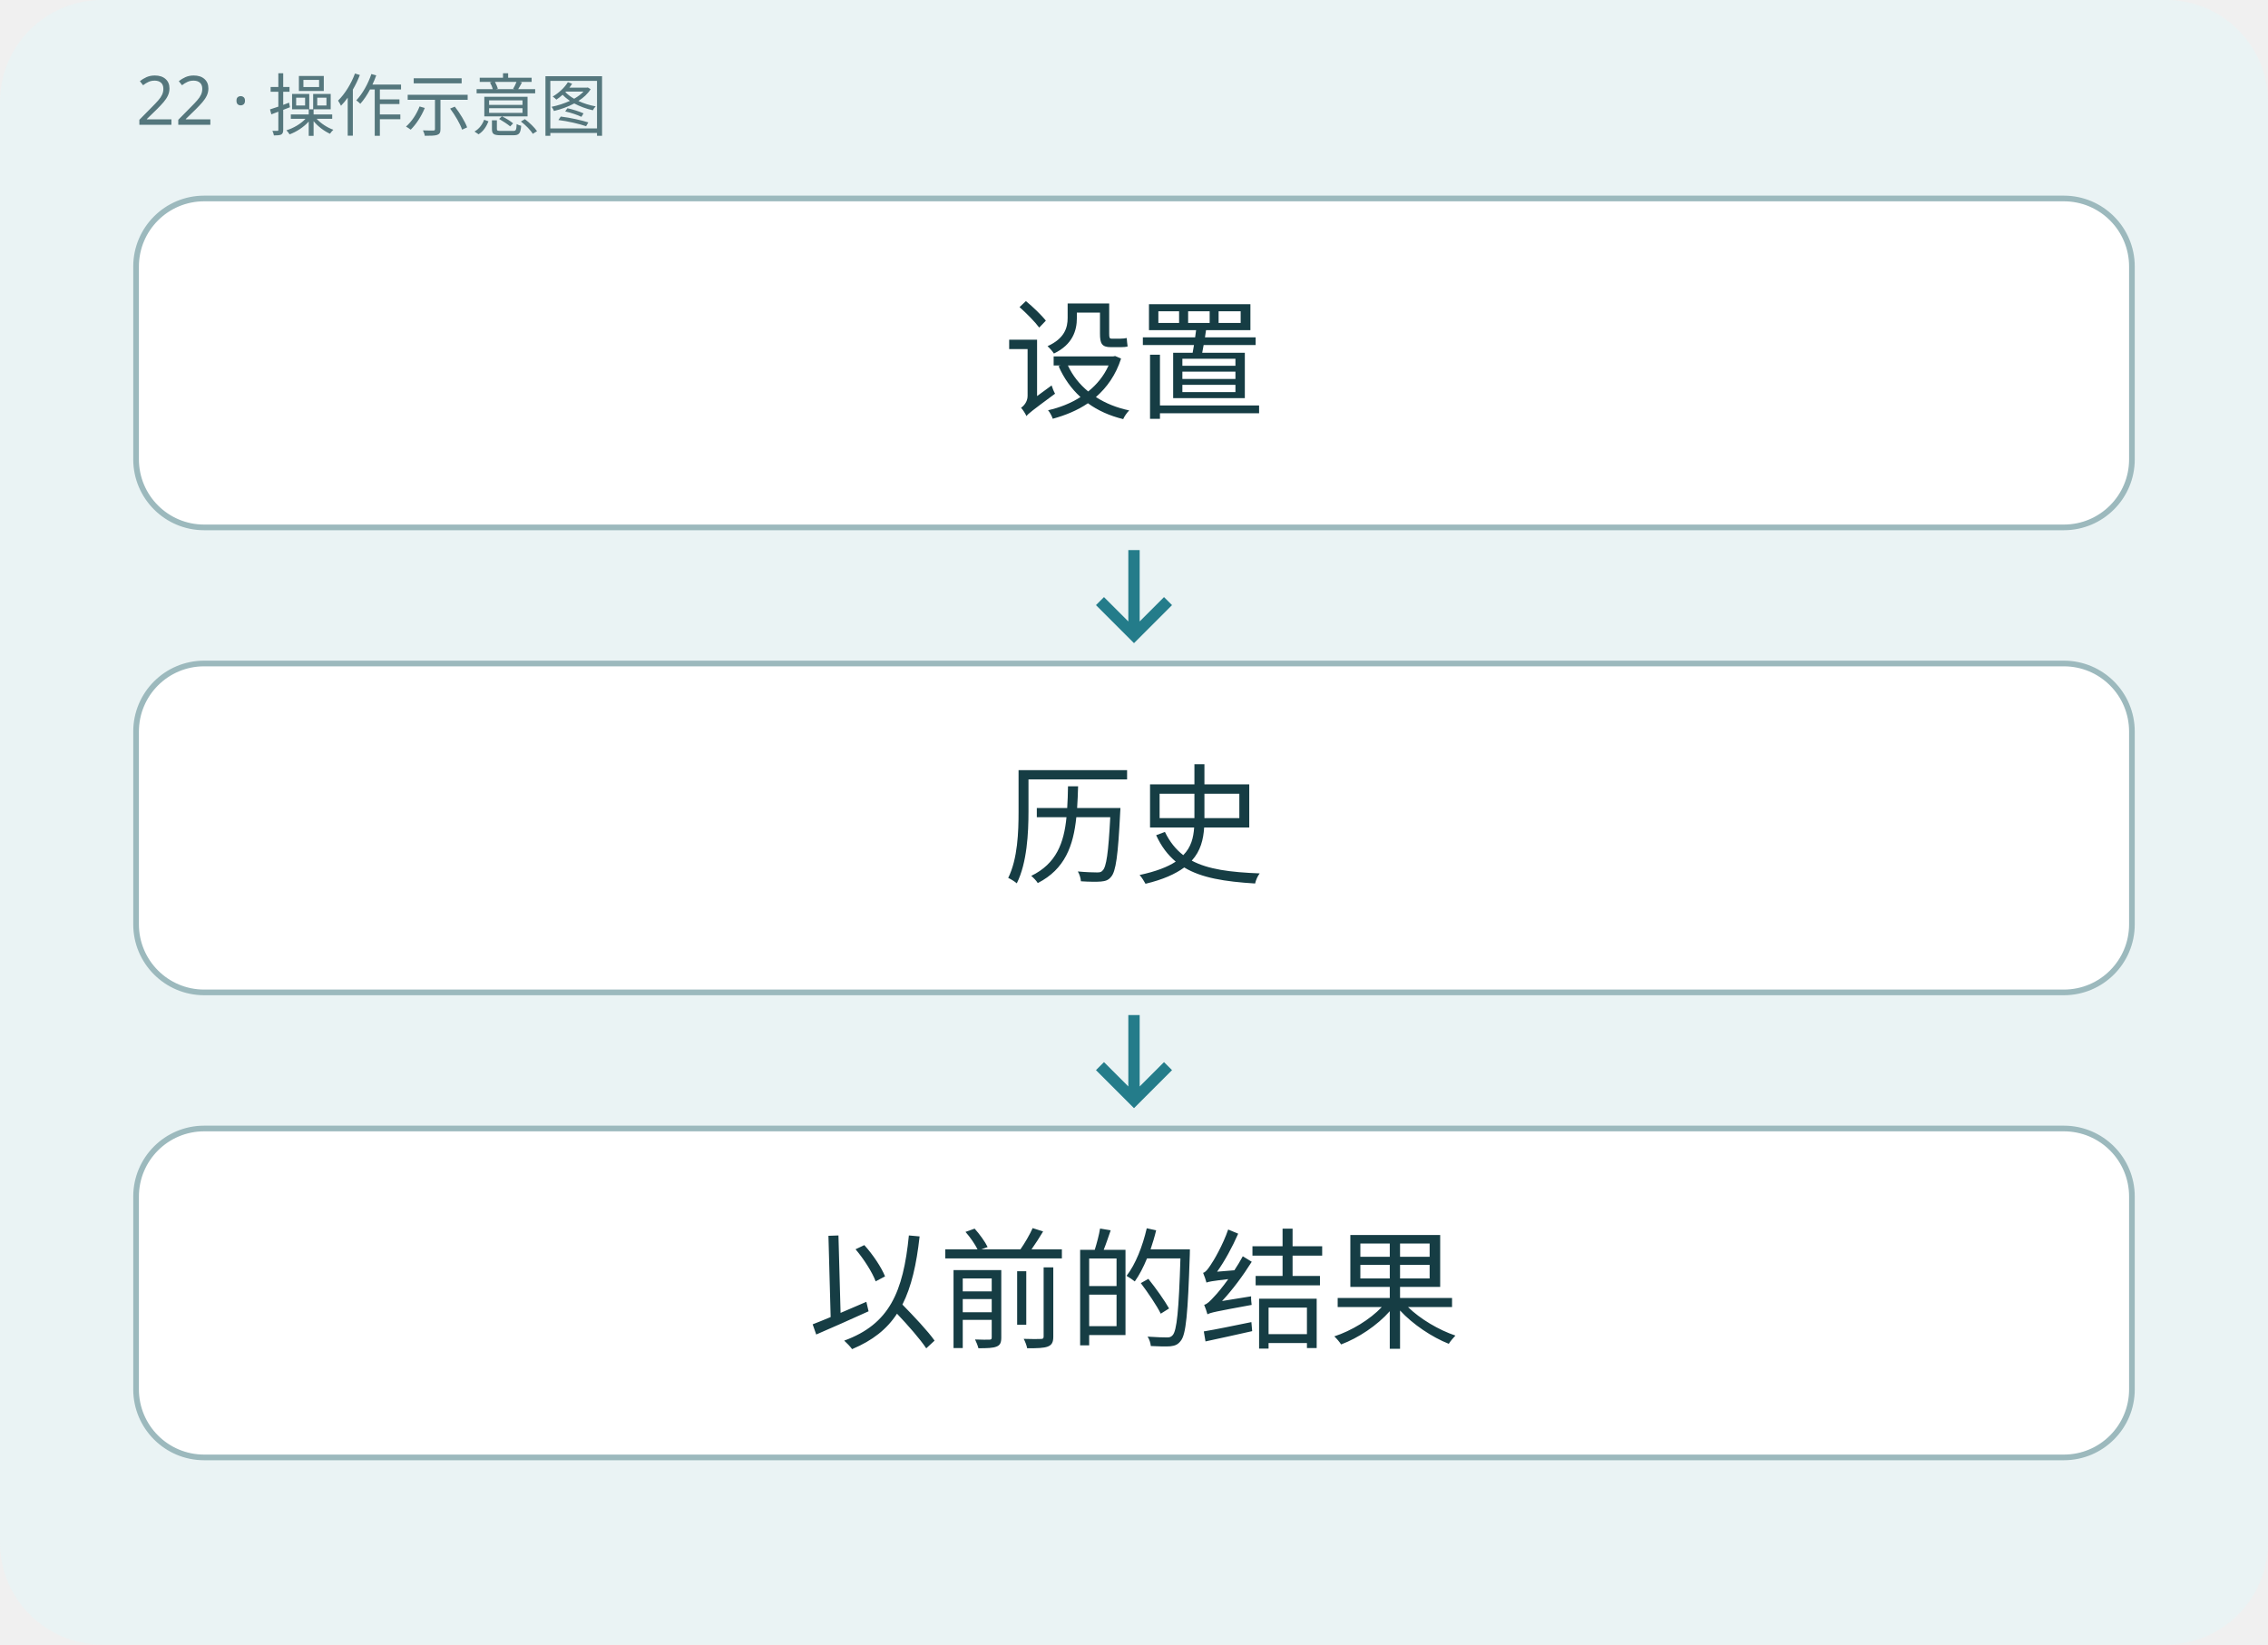
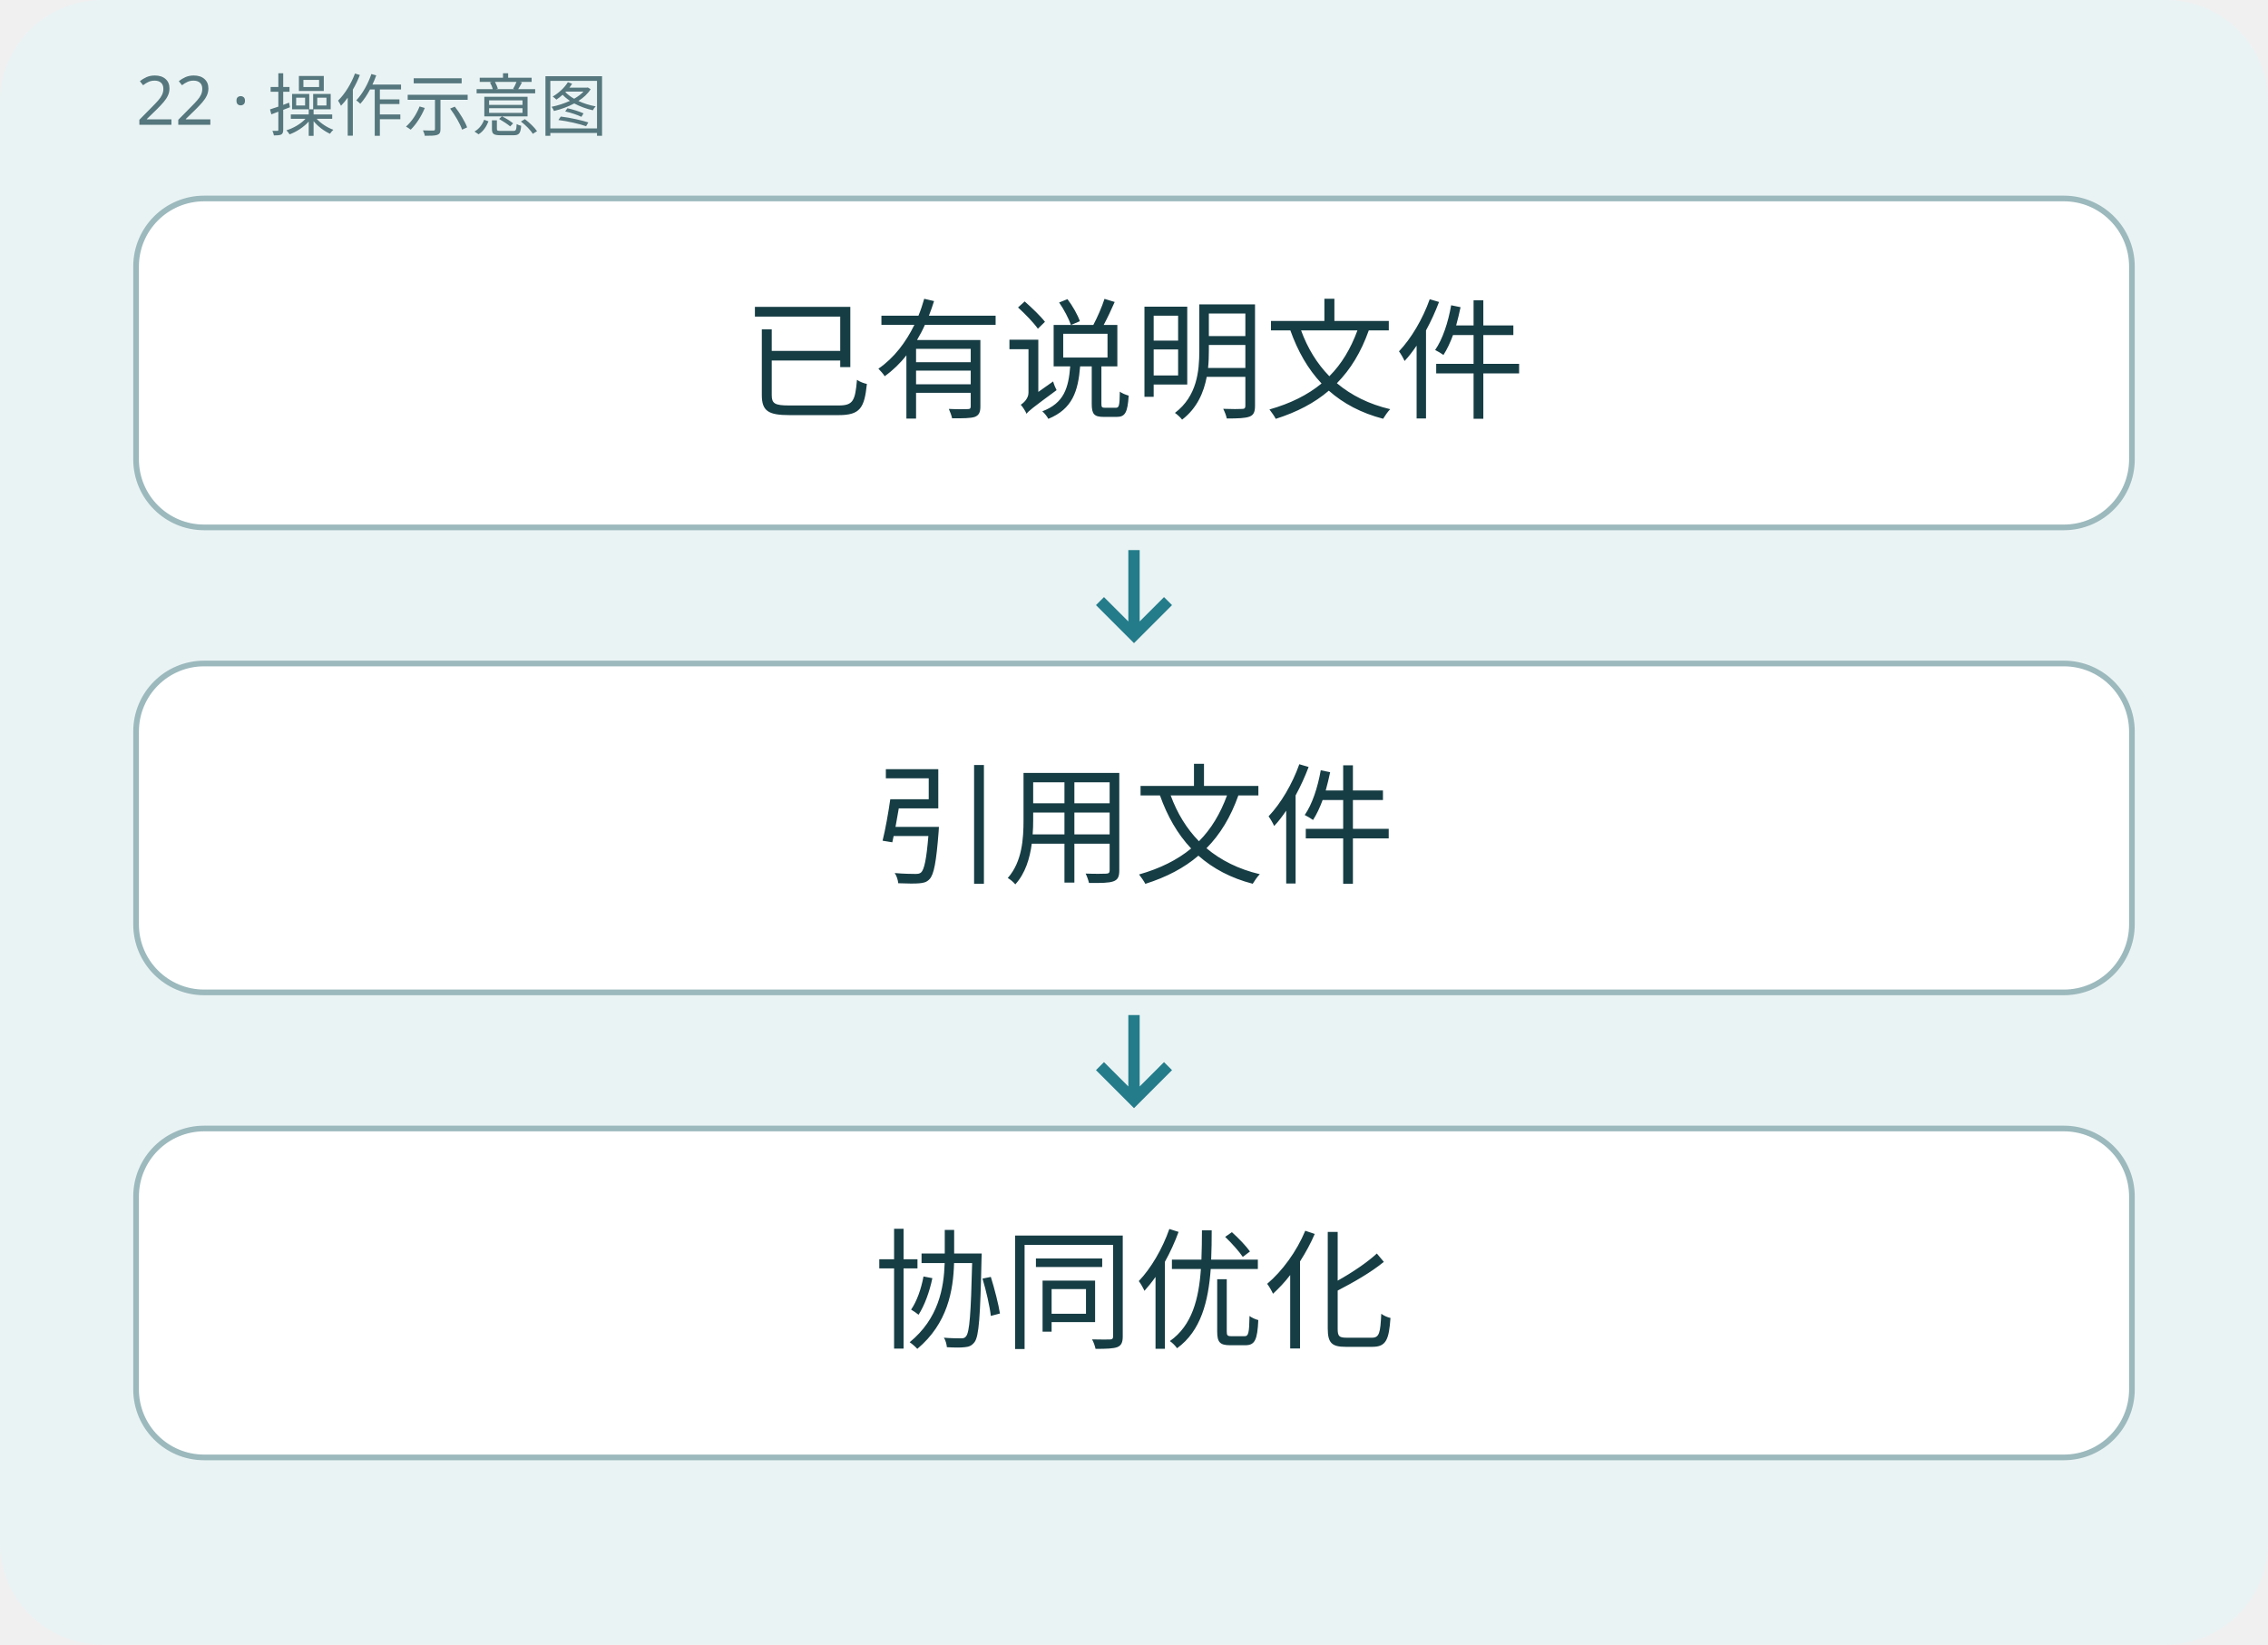
<svg xmlns="http://www.w3.org/2000/svg" viewBox="0 0 400 290" role="img">
  <rect width="400" height="290" rx="18" fill="#eaf3f4" />
  <rect x="24" y="35" width="352" height="58" rx="12" fill="white" stroke="#9cb9bd" />
-   <text x="200" y="72" text-anchor="middle" font-family="Microsoft YaHei,PingFang SC,sans-serif" font-size="23" fill="#163d44">设置</text>
+   <text x="200" y="72" text-anchor="middle" font-family="Microsoft YaHei,PingFang SC,sans-serif" font-size="23" fill="#163d44">已有说明文件</text>
  <path d="M200 97 v15 m-6 -6 6 6 6 -6" fill="none" stroke="#247c8a" stroke-width="2" />
  <rect x="24" y="117" width="352" height="58" rx="12" fill="white" stroke="#9cb9bd" />
-   <text x="200" y="154" text-anchor="middle" font-family="Microsoft YaHei,PingFang SC,sans-serif" font-size="23" fill="#163d44">历史</text>
+   <text x="200" y="154" text-anchor="middle" font-family="Microsoft YaHei,PingFang SC,sans-serif" font-size="23" fill="#163d44">引用文件</text>
  <path d="M200 179 v15 m-6 -6 6 6 6 -6" fill="none" stroke="#247c8a" stroke-width="2" />
  <rect x="24" y="199" width="352" height="58" rx="12" fill="white" stroke="#9cb9bd" />
-   <text x="200" y="236" text-anchor="middle" font-family="Microsoft YaHei,PingFang SC,sans-serif" font-size="23" fill="#163d44">以前的结果</text>
+   <text x="200" y="236" text-anchor="middle" font-family="Microsoft YaHei,PingFang SC,sans-serif" font-size="23" fill="#163d44">协同优化</text>
  <text x="24" y="22" font-family="sans-serif" font-size="12" fill="#55777d">22 · 操作示意图</text>
</svg>
